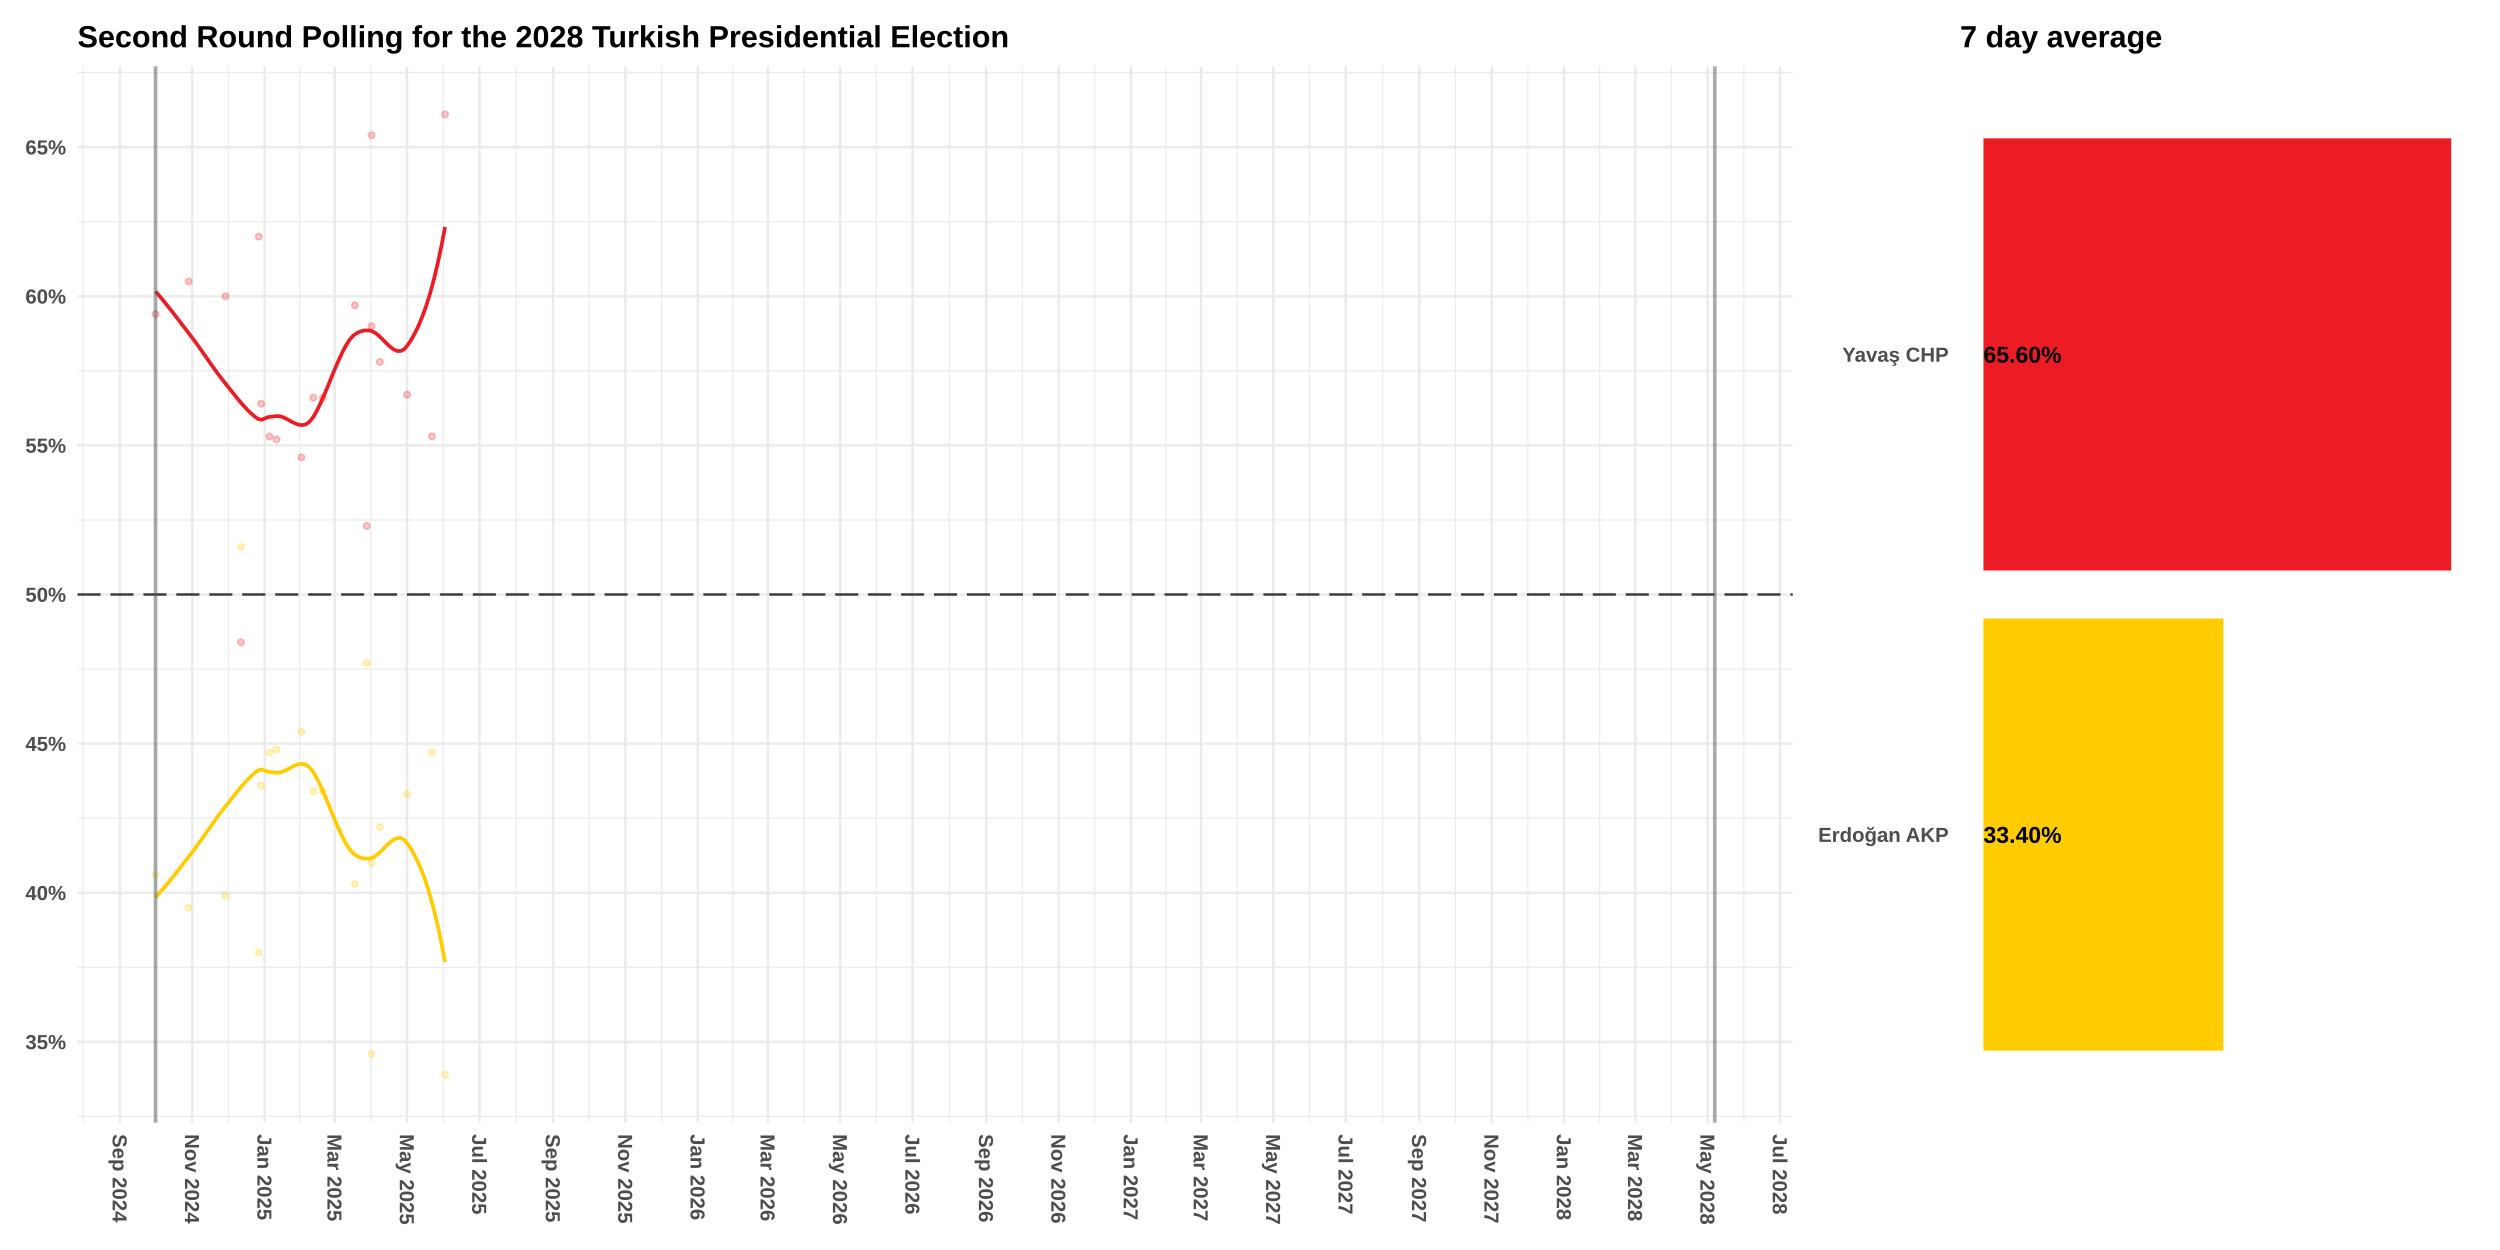
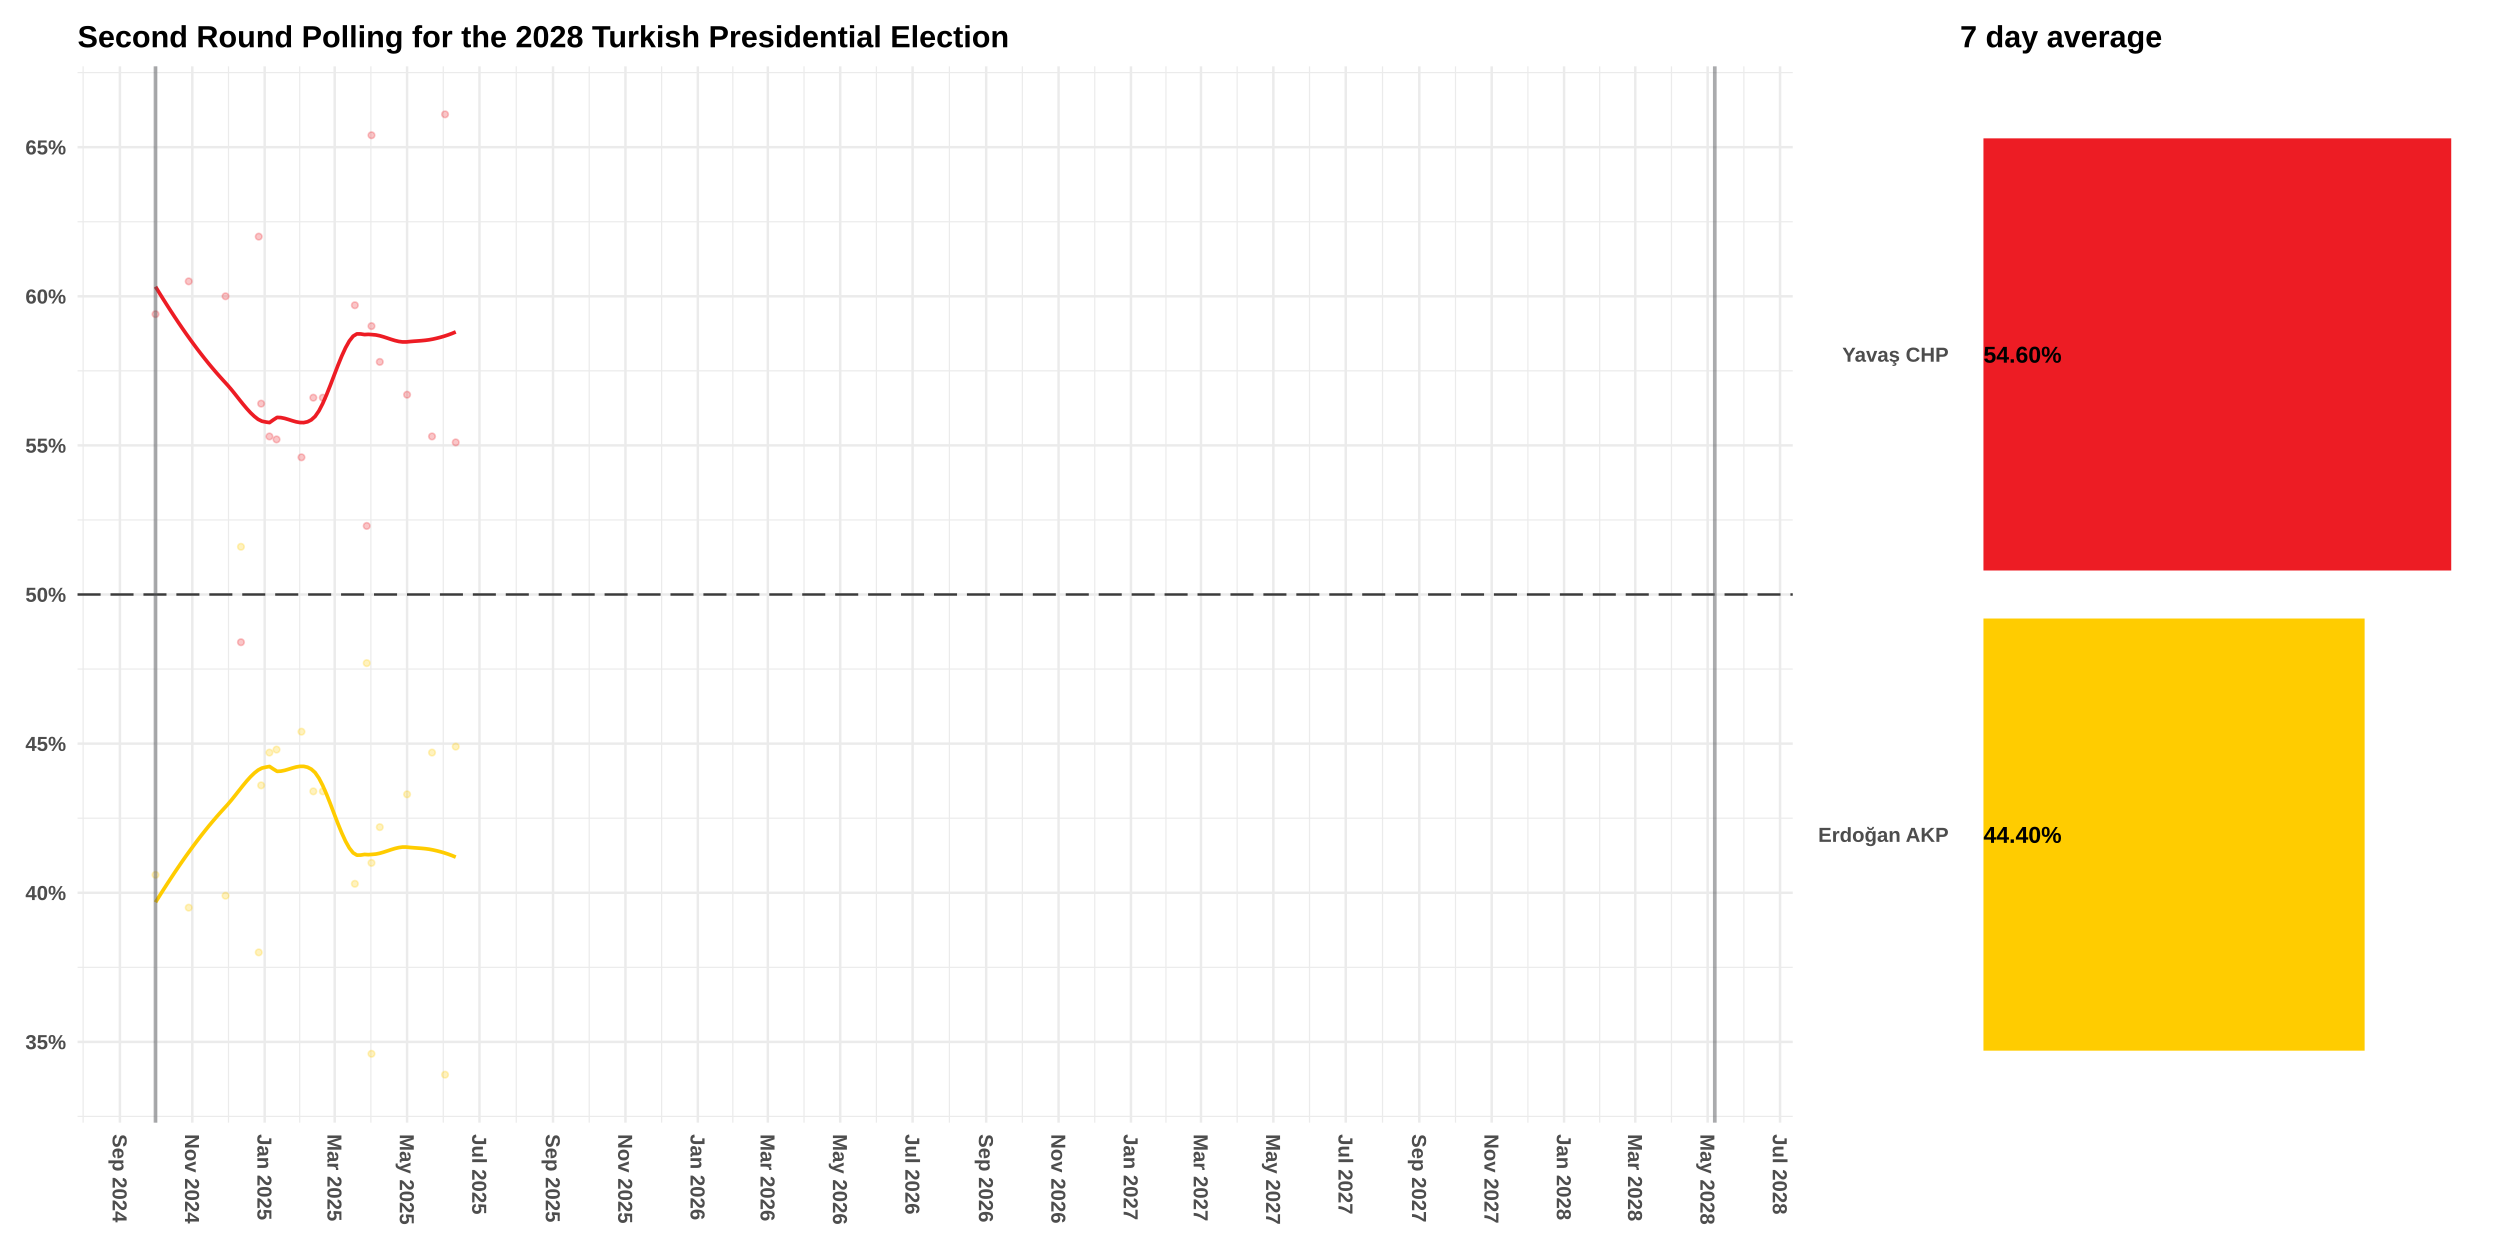
<svg xmlns="http://www.w3.org/2000/svg" width="1080.00pt" height="540.00pt" viewBox="0 0 1080.00 540.00">
  <g class="svglite">
    <defs>
      <style type="text/css">
    line, polyline, polygon, path, rect, circle {
      fill: none;
      stroke: #000000;
      stroke-linecap: round;
      stroke-linejoin: round;
      stroke-miterlimit: 10.00;
    }
    text {
      white-space: pre;
    }
    g.glyphgroup path {
      fill: inherit;
      stroke: none;
    }
  </style>
    </defs>
    <rect width="100%" height="100%" style="stroke: none; fill: #FFFFFF;" />
    <defs>
      <clipPath id="cpMC4wMHwxMDgwLjAwfDAuMDB8NTQwLjAw">
        <rect x="0.00" y="0.00" width="1080.00" height="540.00" />
      </clipPath>
    </defs>
    <g clip-path="url(#cpMC4wMHwxMDgwLjAwfDAuMDB8NTQwLjAw)">
      <rect x="0" y="0.00" width="1080.00" height="540.00" style="stroke-width: 1.07; stroke: #FFFFFF; fill: #FFFFFF;" />
    </g>
    <defs>
      <clipPath id="cpMzMuNTB8MTA2OS4wNHwyOC42Nnw0ODUuMDA=">
        <rect x="33.50" y="28.66" width="1035.54" height="456.34" />
      </clipPath>
    </defs>
    <g clip-path="url(#cpMzMuNTB8MTA2OS4wNHwyOC42Nnw0ODUuMDA=)">
</g>
    <g clip-path="url(#cpMC4wMHwxMDgwLjAwfDAuMDB8NTQwLjAw)">
</g>
    <defs>
      <clipPath id="cpNS40OHw3NzkuOTV8NS40OHw1MzQuNTI=">
        <rect x="5.48" y="5.48" width="774.47" height="529.04" />
      </clipPath>
    </defs>
    <g clip-path="url(#cpNS40OHw3NzkuOTV8NS40OHw1MzQuNTI=)">
      <rect x="5.48" y="5.48" width="774.47" height="529.04" style="stroke-width: 1.07; stroke: #FFFFFF; fill: #FFFFFF;" />
    </g>
    <g clip-path="url(#cpMC4wMHwxMDgwLjAwfDAuMDB8NTQwLjAw)">
</g>
    <defs>
      <clipPath id="cpNzc5Ljk1fDEwNzQuNTJ8NS40OHw1MzQuNTI=">
        <rect x="779.95" y="5.48" width="294.57" height="529.04" />
      </clipPath>
    </defs>
    <g clip-path="url(#cpNzc5Ljk1fDEwNzQuNTJ8NS40OHw1MzQuNTI=)">
      <rect x="779.95" y="5.48" width="294.57" height="529.04" style="stroke-width: 1.07; stroke: #FFFFFF; fill: #FFFFFF;" />
    </g>
    <g clip-path="url(#cpMC4wMHwxMDgwLjAwfDAuMDB8NTQwLjAw)">
</g>
    <defs>
      <clipPath id="cpMzMuNTB8Nzc0LjQ3fDI4LjY2fDQ4NS4wMA==">
        <rect x="33.50" y="28.66" width="740.97" height="456.34" />
      </clipPath>
    </defs>
    <g clip-path="url(#cpMzMuNTB8Nzc0LjQ3fDI4LjY2fDQ4NS4wMA==)">
      <rect x="33.50" y="28.66" width="740.97" height="456.34" style="stroke-width: 1.07; stroke: #FFFFFF; fill: #FFFFFF;" />
      <polyline points="33.50,482.29 774.47,482.29 " style="stroke-width: 0.53; stroke: #EBEBEB; stroke-linecap: butt;" />
      <polyline points="33.50,417.88 774.47,417.88 " style="stroke-width: 0.53; stroke: #EBEBEB; stroke-linecap: butt;" />
      <polyline points="33.50,353.46 774.47,353.46 " style="stroke-width: 0.53; stroke: #EBEBEB; stroke-linecap: butt;" />
      <polyline points="33.50,289.04 774.47,289.04 " style="stroke-width: 0.53; stroke: #EBEBEB; stroke-linecap: butt;" />
      <polyline points="33.50,224.62 774.47,224.62 " style="stroke-width: 0.53; stroke: #EBEBEB; stroke-linecap: butt;" />
      <polyline points="33.50,160.20 774.47,160.20 " style="stroke-width: 0.53; stroke: #EBEBEB; stroke-linecap: butt;" />
      <polyline points="33.50,95.78 774.47,95.78 " style="stroke-width: 0.53; stroke: #EBEBEB; stroke-linecap: butt;" />
      <polyline points="33.50,31.36 774.47,31.36 " style="stroke-width: 0.53; stroke: #EBEBEB; stroke-linecap: butt;" />
      <polyline points="35.91,485.00 35.91,28.66 " style="stroke-width: 0.53; stroke: #EBEBEB; stroke-linecap: butt;" />
      <polyline points="67.44,485.00 67.44,28.66 " style="stroke-width: 0.53; stroke: #EBEBEB; stroke-linecap: butt;" />
      <polyline points="98.71,485.00 98.71,28.66 " style="stroke-width: 0.53; stroke: #EBEBEB; stroke-linecap: butt;" />
      <polyline points="129.47,485.00 129.47,28.66 " style="stroke-width: 0.53; stroke: #EBEBEB; stroke-linecap: butt;" />
      <polyline points="160.22,485.00 160.22,28.66 " style="stroke-width: 0.53; stroke: #EBEBEB; stroke-linecap: butt;" />
      <polyline points="191.50,485.00 191.50,28.66 " style="stroke-width: 0.53; stroke: #EBEBEB; stroke-linecap: butt;" />
      <polyline points="223.02,485.00 223.02,28.66 " style="stroke-width: 0.53; stroke: #EBEBEB; stroke-linecap: butt;" />
      <polyline points="254.55,485.00 254.55,28.66 " style="stroke-width: 0.53; stroke: #EBEBEB; stroke-linecap: butt;" />
      <polyline points="285.82,485.00 285.82,28.66 " style="stroke-width: 0.53; stroke: #EBEBEB; stroke-linecap: butt;" />
      <polyline points="316.58,485.00 316.58,28.66 " style="stroke-width: 0.53; stroke: #EBEBEB; stroke-linecap: butt;" />
      <polyline points="347.34,485.00 347.34,28.66 " style="stroke-width: 0.53; stroke: #EBEBEB; stroke-linecap: butt;" />
      <polyline points="378.61,485.00 378.61,28.66 " style="stroke-width: 0.53; stroke: #EBEBEB; stroke-linecap: butt;" />
      <polyline points="410.14,485.00 410.14,28.66 " style="stroke-width: 0.53; stroke: #EBEBEB; stroke-linecap: butt;" />
      <polyline points="441.66,485.00 441.66,28.66 " style="stroke-width: 0.53; stroke: #EBEBEB; stroke-linecap: butt;" />
      <polyline points="472.93,485.00 472.93,28.66 " style="stroke-width: 0.53; stroke: #EBEBEB; stroke-linecap: butt;" />
      <polyline points="503.69,485.00 503.69,28.66 " style="stroke-width: 0.53; stroke: #EBEBEB; stroke-linecap: butt;" />
      <polyline points="534.45,485.00 534.45,28.66 " style="stroke-width: 0.53; stroke: #EBEBEB; stroke-linecap: butt;" />
      <polyline points="565.72,485.00 565.72,28.66 " style="stroke-width: 0.53; stroke: #EBEBEB; stroke-linecap: butt;" />
      <polyline points="597.25,485.00 597.25,28.66 " style="stroke-width: 0.53; stroke: #EBEBEB; stroke-linecap: butt;" />
      <polyline points="628.78,485.00 628.78,28.66 " style="stroke-width: 0.53; stroke: #EBEBEB; stroke-linecap: butt;" />
      <polyline points="660.05,485.00 660.05,28.66 " style="stroke-width: 0.53; stroke: #EBEBEB; stroke-linecap: butt;" />
      <polyline points="691.06,485.00 691.06,28.66 " style="stroke-width: 0.53; stroke: #EBEBEB; stroke-linecap: butt;" />
      <polyline points="722.08,485.00 722.08,28.66 " style="stroke-width: 0.53; stroke: #EBEBEB; stroke-linecap: butt;" />
      <polyline points="753.35,485.00 753.35,28.66 " style="stroke-width: 0.53; stroke: #EBEBEB; stroke-linecap: butt;" />
      <polyline points="33.50,450.09 774.47,450.09 " style="stroke-width: 1.07; stroke: #EBEBEB; stroke-linecap: butt;" />
      <polyline points="33.50,385.67 774.47,385.67 " style="stroke-width: 1.07; stroke: #EBEBEB; stroke-linecap: butt;" />
      <polyline points="33.50,321.25 774.47,321.25 " style="stroke-width: 1.07; stroke: #EBEBEB; stroke-linecap: butt;" />
      <polyline points="33.50,256.83 774.47,256.83 " style="stroke-width: 1.07; stroke: #EBEBEB; stroke-linecap: butt;" />
      <polyline points="33.50,192.41 774.47,192.41 " style="stroke-width: 1.07; stroke: #EBEBEB; stroke-linecap: butt;" />
      <polyline points="33.50,127.99 774.47,127.99 " style="stroke-width: 1.07; stroke: #EBEBEB; stroke-linecap: butt;" />
      <polyline points="33.50,63.57 774.47,63.57 " style="stroke-width: 1.07; stroke: #EBEBEB; stroke-linecap: butt;" />
      <polyline points="51.80,485.00 51.80,28.66 " style="stroke-width: 1.07; stroke: #EBEBEB; stroke-linecap: butt;" />
      <polyline points="83.07,485.00 83.07,28.66 " style="stroke-width: 1.07; stroke: #EBEBEB; stroke-linecap: butt;" />
      <polyline points="114.34,485.00 114.34,28.66 " style="stroke-width: 1.07; stroke: #EBEBEB; stroke-linecap: butt;" />
      <polyline points="144.59,485.00 144.59,28.66 " style="stroke-width: 1.07; stroke: #EBEBEB; stroke-linecap: butt;" />
      <polyline points="175.86,485.00 175.86,28.66 " style="stroke-width: 1.07; stroke: #EBEBEB; stroke-linecap: butt;" />
      <polyline points="207.13,485.00 207.13,28.66 " style="stroke-width: 1.07; stroke: #EBEBEB; stroke-linecap: butt;" />
      <polyline points="238.91,485.00 238.91,28.66 " style="stroke-width: 1.07; stroke: #EBEBEB; stroke-linecap: butt;" />
      <polyline points="270.19,485.00 270.19,28.66 " style="stroke-width: 1.07; stroke: #EBEBEB; stroke-linecap: butt;" />
      <polyline points="301.46,485.00 301.46,28.66 " style="stroke-width: 1.07; stroke: #EBEBEB; stroke-linecap: butt;" />
      <polyline points="331.70,485.00 331.70,28.66 " style="stroke-width: 1.07; stroke: #EBEBEB; stroke-linecap: butt;" />
      <polyline points="362.97,485.00 362.97,28.66 " style="stroke-width: 1.07; stroke: #EBEBEB; stroke-linecap: butt;" />
      <polyline points="394.24,485.00 394.24,28.66 " style="stroke-width: 1.07; stroke: #EBEBEB; stroke-linecap: butt;" />
      <polyline points="426.03,485.00 426.03,28.66 " style="stroke-width: 1.07; stroke: #EBEBEB; stroke-linecap: butt;" />
      <polyline points="457.30,485.00 457.30,28.66 " style="stroke-width: 1.07; stroke: #EBEBEB; stroke-linecap: butt;" />
      <polyline points="488.57,485.00 488.57,28.66 " style="stroke-width: 1.07; stroke: #EBEBEB; stroke-linecap: butt;" />
      <polyline points="518.82,485.00 518.82,28.66 " style="stroke-width: 1.07; stroke: #EBEBEB; stroke-linecap: butt;" />
      <polyline points="550.09,485.00 550.09,28.66 " style="stroke-width: 1.07; stroke: #EBEBEB; stroke-linecap: butt;" />
      <polyline points="581.36,485.00 581.36,28.66 " style="stroke-width: 1.07; stroke: #EBEBEB; stroke-linecap: butt;" />
      <polyline points="613.14,485.00 613.14,28.66 " style="stroke-width: 1.07; stroke: #EBEBEB; stroke-linecap: butt;" />
      <polyline points="644.41,485.00 644.41,28.66 " style="stroke-width: 1.07; stroke: #EBEBEB; stroke-linecap: butt;" />
      <polyline points="675.68,485.00 675.68,28.66 " style="stroke-width: 1.07; stroke: #EBEBEB; stroke-linecap: butt;" />
      <polyline points="706.44,485.00 706.44,28.66 " style="stroke-width: 1.07; stroke: #EBEBEB; stroke-linecap: butt;" />
      <polyline points="737.71,485.00 737.71,28.66 " style="stroke-width: 1.07; stroke: #EBEBEB; stroke-linecap: butt;" />
      <polyline points="768.98,485.00 768.98,28.66 " style="stroke-width: 1.07; stroke: #EBEBEB; stroke-linecap: butt;" />
      <line x1="33.50" y1="256.83" x2="774.47" y2="256.83" style="stroke-width: 1.07; stroke: #000000; stroke-opacity: 0.75; stroke-dasharray: 9.96,4.27; stroke-linecap: butt;" />
+       <circle cx="196.88" cy="191.12" r="1.42" style="stroke-width: 0.71; stroke: #ED1C24; stroke-opacity: 0.25; fill: #ED1C24; fill-opacity: 0.25;" />
      <circle cx="192.26" cy="49.40" r="1.42" style="stroke-width: 0.71; stroke: #ED1C24; stroke-opacity: 0.25; fill: #ED1C24; fill-opacity: 0.25;" />
      <circle cx="186.63" cy="188.54" r="1.42" style="stroke-width: 0.71; stroke: #ED1C24; stroke-opacity: 0.25; fill: #ED1C24; fill-opacity: 0.25;" />
      <circle cx="175.86" cy="170.51" r="1.42" style="stroke-width: 0.71; stroke: #ED1C24; stroke-opacity: 0.25; fill: #ED1C24; fill-opacity: 0.25;" />
      <circle cx="164.07" cy="156.34" r="1.42" style="stroke-width: 0.71; stroke: #ED1C24; stroke-opacity: 0.25; fill: #ED1C24; fill-opacity: 0.25;" />
      <circle cx="160.48" cy="140.87" r="1.42" style="stroke-width: 0.71; stroke: #ED1C24; stroke-opacity: 0.25; fill: #ED1C24; fill-opacity: 0.25;" />
      <circle cx="160.48" cy="58.42" r="1.42" style="stroke-width: 0.71; stroke: #ED1C24; stroke-opacity: 0.25; fill: #ED1C24; fill-opacity: 0.25;" />
      <circle cx="158.43" cy="227.20" r="1.42" style="stroke-width: 0.71; stroke: #ED1C24; stroke-opacity: 0.25; fill: #ED1C24; fill-opacity: 0.25;" />
      <circle cx="153.30" cy="131.86" r="1.42" style="stroke-width: 0.71; stroke: #ED1C24; stroke-opacity: 0.25; fill: #ED1C24; fill-opacity: 0.25;" />
      <circle cx="139.46" cy="171.80" r="1.42" style="stroke-width: 0.71; stroke: #ED1C24; stroke-opacity: 0.25; fill: #ED1C24; fill-opacity: 0.25;" />
      <circle cx="135.36" cy="171.80" r="1.42" style="stroke-width: 0.71; stroke: #ED1C24; stroke-opacity: 0.25; fill: #ED1C24; fill-opacity: 0.25;" />
      <circle cx="130.23" cy="197.56" r="1.42" style="stroke-width: 0.71; stroke: #ED1C24; stroke-opacity: 0.25; fill: #ED1C24; fill-opacity: 0.25;" />
      <circle cx="119.47" cy="189.83" r="1.42" style="stroke-width: 0.71; stroke: #ED1C24; stroke-opacity: 0.25; fill: #ED1C24; fill-opacity: 0.25;" />
      <circle cx="116.39" cy="188.54" r="1.42" style="stroke-width: 0.71; stroke: #ED1C24; stroke-opacity: 0.25; fill: #ED1C24; fill-opacity: 0.25;" />
      <circle cx="112.81" cy="174.37" r="1.42" style="stroke-width: 0.71; stroke: #ED1C24; stroke-opacity: 0.25; fill: #ED1C24; fill-opacity: 0.25;" />
      <circle cx="111.78" cy="102.22" r="1.42" style="stroke-width: 0.71; stroke: #ED1C24; stroke-opacity: 0.25; fill: #ED1C24; fill-opacity: 0.25;" />
      <circle cx="104.09" cy="277.44" r="1.42" style="stroke-width: 0.71; stroke: #ED1C24; stroke-opacity: 0.25; fill: #ED1C24; fill-opacity: 0.25;" />
      <circle cx="97.43" cy="127.99" r="1.42" style="stroke-width: 0.71; stroke: #ED1C24; stroke-opacity: 0.25; fill: #ED1C24; fill-opacity: 0.25;" />
      <circle cx="81.53" cy="121.55" r="1.42" style="stroke-width: 0.71; stroke: #ED1C24; stroke-opacity: 0.25; fill: #ED1C24; fill-opacity: 0.25;" />
      <circle cx="67.18" cy="135.72" r="1.42" style="stroke-width: 0.71; stroke: #ED1C24; stroke-opacity: 0.25; fill: #ED1C24; fill-opacity: 0.25;" />
+       <circle cx="196.88" cy="322.54" r="1.42" style="stroke-width: 0.71; stroke: #FFCC00; stroke-opacity: 0.25; fill: #FFCC00; fill-opacity: 0.25;" />
      <circle cx="192.26" cy="464.26" r="1.42" style="stroke-width: 0.71; stroke: #FFCC00; stroke-opacity: 0.25; fill: #FFCC00; fill-opacity: 0.25;" />
      <circle cx="186.63" cy="325.11" r="1.42" style="stroke-width: 0.71; stroke: #FFCC00; stroke-opacity: 0.25; fill: #FFCC00; fill-opacity: 0.25;" />
      <circle cx="175.86" cy="343.15" r="1.42" style="stroke-width: 0.71; stroke: #FFCC00; stroke-opacity: 0.25; fill: #FFCC00; fill-opacity: 0.25;" />
      <circle cx="164.07" cy="357.32" r="1.42" style="stroke-width: 0.71; stroke: #FFCC00; stroke-opacity: 0.25; fill: #FFCC00; fill-opacity: 0.25;" />
      <circle cx="160.48" cy="372.78" r="1.42" style="stroke-width: 0.71; stroke: #FFCC00; stroke-opacity: 0.25; fill: #FFCC00; fill-opacity: 0.25;" />
      <circle cx="160.48" cy="455.24" r="1.42" style="stroke-width: 0.71; stroke: #FFCC00; stroke-opacity: 0.25; fill: #FFCC00; fill-opacity: 0.25;" />
      <circle cx="158.43" cy="286.46" r="1.42" style="stroke-width: 0.71; stroke: #FFCC00; stroke-opacity: 0.25; fill: #FFCC00; fill-opacity: 0.25;" />
      <circle cx="153.30" cy="381.80" r="1.42" style="stroke-width: 0.71; stroke: #FFCC00; stroke-opacity: 0.25; fill: #FFCC00; fill-opacity: 0.25;" />
      <circle cx="139.46" cy="341.86" r="1.42" style="stroke-width: 0.71; stroke: #FFCC00; stroke-opacity: 0.25; fill: #FFCC00; fill-opacity: 0.25;" />
      <circle cx="135.36" cy="341.86" r="1.42" style="stroke-width: 0.71; stroke: #FFCC00; stroke-opacity: 0.25; fill: #FFCC00; fill-opacity: 0.25;" />
      <circle cx="130.23" cy="316.09" r="1.42" style="stroke-width: 0.71; stroke: #FFCC00; stroke-opacity: 0.25; fill: #FFCC00; fill-opacity: 0.25;" />
      <circle cx="119.47" cy="323.82" r="1.42" style="stroke-width: 0.71; stroke: #FFCC00; stroke-opacity: 0.25; fill: #FFCC00; fill-opacity: 0.25;" />
      <circle cx="116.39" cy="325.11" r="1.42" style="stroke-width: 0.71; stroke: #FFCC00; stroke-opacity: 0.25; fill: #FFCC00; fill-opacity: 0.25;" />
      <circle cx="112.81" cy="339.28" r="1.42" style="stroke-width: 0.71; stroke: #FFCC00; stroke-opacity: 0.25; fill: #FFCC00; fill-opacity: 0.25;" />
      <circle cx="111.78" cy="411.43" r="1.42" style="stroke-width: 0.71; stroke: #FFCC00; stroke-opacity: 0.25; fill: #FFCC00; fill-opacity: 0.25;" />
      <circle cx="104.09" cy="236.21" r="1.42" style="stroke-width: 0.71; stroke: #FFCC00; stroke-opacity: 0.25; fill: #FFCC00; fill-opacity: 0.25;" />
      <circle cx="97.43" cy="386.95" r="1.42" style="stroke-width: 0.71; stroke: #FFCC00; stroke-opacity: 0.25; fill: #FFCC00; fill-opacity: 0.25;" />
      <circle cx="81.53" cy="392.11" r="1.42" style="stroke-width: 0.71; stroke: #FFCC00; stroke-opacity: 0.25; fill: #FFCC00; fill-opacity: 0.25;" />
      <circle cx="67.18" cy="377.94" r="1.42" style="stroke-width: 0.71; stroke: #FFCC00; stroke-opacity: 0.25; fill: #FFCC00; fill-opacity: 0.25;" />
-       <polyline points="67.18,125.91 68.76,127.72 70.35,129.61 71.93,131.55 73.51,133.54 75.10,135.57 76.68,137.62 78.26,139.68 79.85,141.74 81.43,143.80 83.01,145.88 84.60,148.03 86.18,150.24 87.76,152.49 89.35,154.75 90.93,157.00 92.51,159.22 94.10,161.40 95.68,163.51 97.26,165.53 98.85,167.50 100.43,169.50 102.01,171.47 103.60,173.40 105.18,175.23 106.76,176.95 108.35,178.50 109.93,179.86 111.51,180.99 113.10,181.34 114.68,180.63 116.26,180.08 117.85,179.96 119.43,179.72 121.01,179.84 122.60,180.37 124.18,181.17 125.76,182.06 127.35,182.87 128.93,183.46 130.51,183.66 132.10,183.30 133.68,182.22 135.26,180.26 136.85,177.50 138.43,174.27 140.01,170.70 141.60,166.91 143.18,163.03 144.76,159.19 146.35,155.51 147.93,152.12 149.51,149.14 151.10,146.69 152.68,144.91 154.26,143.83 155.85,143.11 157.43,142.75 159.01,142.74 160.60,143.04 162.18,143.85 163.76,145.13 165.35,146.67 166.93,148.29 168.51,149.79 170.10,150.97 171.68,151.64 173.26,151.60 174.85,150.66 176.43,148.68 178.01,146.17 179.60,143.24 181.18,139.85 182.76,135.93 184.35,131.42 185.93,126.27 187.51,120.41 189.10,113.79 190.68,106.35 192.26,98.03 " style="stroke-width: 1.60; stroke: #ED1C24; stroke-linecap: butt;" />
-       <polyline points="67.18,387.64 68.76,385.90 70.35,384.08 71.93,382.20 73.51,380.27 75.10,378.29 76.68,376.29 78.26,374.27 79.85,372.25 81.43,370.23 83.01,368.18 84.60,366.05 86.18,363.86 87.76,361.62 89.35,359.37 90.93,357.13 92.51,354.90 94.10,352.72 95.68,350.61 97.26,348.58 98.85,346.59 100.43,344.58 102.01,342.57 103.60,340.60 105.18,338.73 106.76,336.97 108.35,335.37 109.93,333.97 111.51,332.81 113.10,332.41 114.68,333.03 116.26,333.50 117.85,333.60 119.43,333.83 121.01,333.69 122.60,333.15 124.18,332.37 125.76,331.50 127.35,330.70 128.93,330.13 130.51,329.96 132.10,330.34 133.68,331.43 135.26,333.40 136.85,336.16 138.43,339.39 140.01,342.96 141.60,346.74 143.18,350.62 144.76,354.46 146.35,358.15 147.93,361.54 149.51,364.52 151.10,366.96 152.68,368.74 154.26,369.83 155.85,370.54 157.43,370.91 159.01,370.92 160.60,370.61 162.18,369.80 163.76,368.53 165.35,366.98 166.93,365.36 168.51,363.87 170.10,362.69 171.68,362.02 173.26,362.06 174.85,363.00 176.43,364.98 178.01,367.49 179.60,370.41 181.18,373.81 182.76,377.73 184.35,382.23 185.93,387.39 187.51,393.24 189.10,399.86 190.68,407.30 192.26,415.63 " style="stroke-width: 1.60; stroke: #FFCC00; stroke-linecap: butt;" />
+       <polyline points="67.18,123.85 68.82,126.52 70.46,129.15 72.11,131.75 73.75,134.30 75.39,136.81 77.03,139.27 78.67,141.68 80.31,144.04 81.96,146.35 83.60,148.61 85.24,150.81 86.88,152.95 88.52,155.04 90.16,157.08 91.81,159.06 93.45,160.98 95.09,162.84 96.73,164.65 98.37,166.44 100.02,168.37 101.66,170.41 103.30,172.49 104.94,174.54 106.58,176.49 108.22,178.29 109.87,179.86 111.51,181.15 113.15,181.96 114.79,182.30 116.43,182.55 118.07,181.39 119.72,180.32 121.36,180.41 123.00,180.75 124.64,181.23 126.28,181.76 127.92,182.23 129.57,182.53 131.21,182.56 132.85,182.21 134.49,181.37 136.13,179.89 137.78,177.50 139.42,174.32 141.06,170.56 142.70,166.43 144.34,162.13 145.98,157.86 147.63,153.83 149.27,150.25 150.91,147.32 152.55,145.23 154.19,144.24 155.83,144.27 157.48,144.54 159.12,144.44 160.76,144.56 162.40,144.71 164.04,145.05 165.68,145.52 167.33,146.06 168.97,146.61 170.61,147.11 172.25,147.50 173.89,147.72 175.54,147.72 177.18,147.55 178.82,147.41 180.46,147.30 182.10,147.17 183.74,147.01 185.39,146.79 187.03,146.49 188.67,146.12 190.31,145.70 191.95,145.22 193.59,144.68 195.24,144.07 196.88,143.39 " style="stroke-width: 1.60; stroke: #ED1C24; stroke-linecap: butt;" />
+       <polyline points="67.18,389.79 68.82,387.16 70.46,384.57 72.11,382.01 73.75,379.50 75.39,377.02 77.03,374.59 78.67,372.20 80.31,369.86 81.96,367.57 83.60,365.33 85.24,363.15 86.88,361.01 88.52,358.93 90.16,356.89 91.81,354.92 93.45,352.99 95.09,351.13 96.73,349.32 98.37,347.53 100.02,345.58 101.66,343.53 103.30,341.44 104.94,339.37 106.58,337.39 108.22,335.57 109.87,333.97 111.51,332.67 113.15,331.81 114.79,331.42 116.43,331.12 118.07,332.21 119.72,333.22 121.36,333.13 123.00,332.79 124.64,332.31 126.28,331.80 127.92,331.35 129.57,331.07 131.21,331.07 132.85,331.44 134.49,332.29 136.13,333.76 137.78,336.16 139.42,339.34 141.06,343.09 142.70,347.22 144.34,351.53 145.98,355.79 147.63,359.82 149.27,363.41 150.91,366.34 152.55,368.42 154.19,369.42 155.83,369.39 157.48,369.12 159.12,369.22 160.76,369.10 162.40,368.95 164.04,368.61 165.68,368.14 167.33,367.60 168.97,367.05 170.61,366.55 172.25,366.16 173.89,365.93 175.54,365.94 177.18,366.11 178.82,366.24 180.46,366.36 182.10,366.48 183.74,366.64 185.39,366.86 187.03,367.17 188.67,367.54 190.31,367.96 191.95,368.44 193.59,368.98 195.24,369.59 196.88,370.27 " style="stroke-width: 1.60; stroke: #FFCC00; stroke-linecap: butt;" />
      <line x1="67.18" y1="485.00" x2="67.18" y2="28.66" style="stroke-width: 1.60; stroke: #56595C; stroke-opacity: 0.50; stroke-linecap: butt;" />
      <line x1="740.79" y1="485.00" x2="740.79" y2="28.66" style="stroke-width: 1.60; stroke: #56595C; stroke-opacity: 0.50; stroke-linecap: butt;" />
    </g>
    <g clip-path="url(#cpMC4wMHwxMDgwLjAwfDAuMDB8NTQwLjAw)">
      <text x="28.57" y="453.24" text-anchor="end" style="font-size: 8.80px; font-weight: bold;fill: #4D4D4D; font-family: &quot;Arial&quot;;" textLength="17.61px" lengthAdjust="spacingAndGlyphs">35%</text>
      <text x="28.57" y="388.82" text-anchor="end" style="font-size: 8.80px; font-weight: bold;fill: #4D4D4D; font-family: &quot;Arial&quot;;" textLength="17.61px" lengthAdjust="spacingAndGlyphs">40%</text>
      <text x="28.57" y="324.40" text-anchor="end" style="font-size: 8.80px; font-weight: bold;fill: #4D4D4D; font-family: &quot;Arial&quot;;" textLength="17.61px" lengthAdjust="spacingAndGlyphs">45%</text>
      <text x="28.57" y="259.98" text-anchor="end" style="font-size: 8.80px; font-weight: bold;fill: #4D4D4D; font-family: &quot;Arial&quot;;" textLength="17.61px" lengthAdjust="spacingAndGlyphs">50%</text>
      <text x="28.57" y="195.56" text-anchor="end" style="font-size: 8.80px; font-weight: bold;fill: #4D4D4D; font-family: &quot;Arial&quot;;" textLength="17.61px" lengthAdjust="spacingAndGlyphs">55%</text>
      <text x="28.57" y="131.14" text-anchor="end" style="font-size: 8.80px; font-weight: bold;fill: #4D4D4D; font-family: &quot;Arial&quot;;" textLength="17.61px" lengthAdjust="spacingAndGlyphs">60%</text>
      <text x="28.57" y="66.72" text-anchor="end" style="font-size: 8.80px; font-weight: bold;fill: #4D4D4D; font-family: &quot;Arial&quot;;" textLength="17.61px" lengthAdjust="spacingAndGlyphs">65%</text>
      <text transform="translate(48.65,489.93) rotate(-270)" style="font-size: 8.80px; font-weight: bold;fill: #4D4D4D; font-family: &quot;Arial&quot;;" textLength="38.14px" lengthAdjust="spacingAndGlyphs">Sep 2024</text>
      <text transform="translate(79.92,489.93) rotate(-270)" style="font-size: 8.80px; font-weight: bold;fill: #4D4D4D; font-family: &quot;Arial&quot;;" textLength="38.62px" lengthAdjust="spacingAndGlyphs">Nov 2024</text>
      <text transform="translate(111.19,489.93) rotate(-270)" style="font-size: 8.80px; font-weight: bold;fill: #4D4D4D; font-family: &quot;Arial&quot;;" textLength="37.16px" lengthAdjust="spacingAndGlyphs">Jan 2025</text>
      <text transform="translate(141.44,489.93) rotate(-270)" style="font-size: 8.80px; font-weight: bold;fill: #4D4D4D; font-family: &quot;Arial&quot;;" textLength="37.64px" lengthAdjust="spacingAndGlyphs">Mar 2025</text>
      <text transform="translate(172.71,489.93) rotate(-270)" style="font-size: 8.80px; font-weight: bold;fill: #4D4D4D; font-family: &quot;Arial&quot;;" textLength="39.11px" lengthAdjust="spacingAndGlyphs">May 2025</text>
      <text transform="translate(203.98,489.93) rotate(-270)" style="font-size: 8.80px; font-weight: bold;fill: #4D4D4D; font-family: &quot;Arial&quot;;" textLength="34.70px" lengthAdjust="spacingAndGlyphs">Jul 2025</text>
      <text transform="translate(235.76,489.93) rotate(-270)" style="font-size: 8.80px; font-weight: bold;fill: #4D4D4D; font-family: &quot;Arial&quot;;" textLength="38.14px" lengthAdjust="spacingAndGlyphs">Sep 2025</text>
      <text transform="translate(267.04,489.93) rotate(-270)" style="font-size: 8.80px; font-weight: bold;fill: #4D4D4D; font-family: &quot;Arial&quot;;" textLength="38.62px" lengthAdjust="spacingAndGlyphs">Nov 2025</text>
      <text transform="translate(298.31,489.93) rotate(-270)" style="font-size: 8.80px; font-weight: bold;fill: #4D4D4D; font-family: &quot;Arial&quot;;" textLength="37.16px" lengthAdjust="spacingAndGlyphs">Jan 2026</text>
      <text transform="translate(328.55,489.93) rotate(-270)" style="font-size: 8.80px; font-weight: bold;fill: #4D4D4D; font-family: &quot;Arial&quot;;" textLength="37.64px" lengthAdjust="spacingAndGlyphs">Mar 2026</text>
      <text transform="translate(359.82,489.93) rotate(-270)" style="font-size: 8.80px; font-weight: bold;fill: #4D4D4D; font-family: &quot;Arial&quot;;" textLength="39.11px" lengthAdjust="spacingAndGlyphs">May 2026</text>
      <text transform="translate(391.09,489.93) rotate(-270)" style="font-size: 8.80px; font-weight: bold;fill: #4D4D4D; font-family: &quot;Arial&quot;;" textLength="34.70px" lengthAdjust="spacingAndGlyphs">Jul 2026</text>
      <text transform="translate(422.88,489.93) rotate(-270)" style="font-size: 8.80px; font-weight: bold;fill: #4D4D4D; font-family: &quot;Arial&quot;;" textLength="38.14px" lengthAdjust="spacingAndGlyphs">Sep 2026</text>
      <text transform="translate(454.15,489.93) rotate(-270)" style="font-size: 8.80px; font-weight: bold;fill: #4D4D4D; font-family: &quot;Arial&quot;;" textLength="38.62px" lengthAdjust="spacingAndGlyphs">Nov 2026</text>
      <text transform="translate(485.42,489.93) rotate(-270)" style="font-size: 8.80px; font-weight: bold;fill: #4D4D4D; font-family: &quot;Arial&quot;;" textLength="37.16px" lengthAdjust="spacingAndGlyphs">Jan 2027</text>
      <text transform="translate(515.67,489.93) rotate(-270)" style="font-size: 8.80px; font-weight: bold;fill: #4D4D4D; font-family: &quot;Arial&quot;;" textLength="37.64px" lengthAdjust="spacingAndGlyphs">Mar 2027</text>
      <text transform="translate(546.94,489.93) rotate(-270)" style="font-size: 8.80px; font-weight: bold;fill: #4D4D4D; font-family: &quot;Arial&quot;;" textLength="39.11px" lengthAdjust="spacingAndGlyphs">May 2027</text>
      <text transform="translate(578.21,489.93) rotate(-270)" style="font-size: 8.80px; font-weight: bold;fill: #4D4D4D; font-family: &quot;Arial&quot;;" textLength="34.70px" lengthAdjust="spacingAndGlyphs">Jul 2027</text>
      <text transform="translate(609.99,489.93) rotate(-270)" style="font-size: 8.80px; font-weight: bold;fill: #4D4D4D; font-family: &quot;Arial&quot;;" textLength="38.14px" lengthAdjust="spacingAndGlyphs">Sep 2027</text>
      <text transform="translate(641.26,489.93) rotate(-270)" style="font-size: 8.80px; font-weight: bold;fill: #4D4D4D; font-family: &quot;Arial&quot;;" textLength="38.62px" lengthAdjust="spacingAndGlyphs">Nov 2027</text>
      <text transform="translate(672.53,489.93) rotate(-270)" style="font-size: 8.80px; font-weight: bold;fill: #4D4D4D; font-family: &quot;Arial&quot;;" textLength="37.16px" lengthAdjust="spacingAndGlyphs">Jan 2028</text>
      <text transform="translate(703.29,489.93) rotate(-270)" style="font-size: 8.80px; font-weight: bold;fill: #4D4D4D; font-family: &quot;Arial&quot;;" textLength="37.64px" lengthAdjust="spacingAndGlyphs">Mar 2028</text>
      <text transform="translate(734.56,489.93) rotate(-270)" style="font-size: 8.80px; font-weight: bold;fill: #4D4D4D; font-family: &quot;Arial&quot;;" textLength="39.11px" lengthAdjust="spacingAndGlyphs">May 2028</text>
      <text transform="translate(765.83,489.93) rotate(-270)" style="font-size: 8.80px; font-weight: bold;fill: #4D4D4D; font-family: &quot;Arial&quot;;" textLength="34.70px" lengthAdjust="spacingAndGlyphs">Jul 2028</text>
      <text x="33.50" y="20.41" style="font-size: 13.20px; font-weight: bold; font-family: &quot;Arial&quot;;" textLength="401.94px" lengthAdjust="spacingAndGlyphs">Second Round Polling for the 2028 Turkish Presidential Election</text>
    </g>
    <defs>
      <clipPath id="cpODQ2Ljc1fDEwNjkuMDR8MjguNjZ8NDg1LjAw">
        <rect x="846.75" y="28.66" width="222.29" height="456.34" />
      </clipPath>
    </defs>
    <g clip-path="url(#cpODQ2Ljc1fDEwNjkuMDR8MjguNjZ8NDg1LjAw)">
      <rect x="846.75" y="28.66" width="222.29" height="456.34" style="stroke-width: 1.07; stroke: #FFFFFF; fill: #FFFFFF;" />
      <rect x="856.85" y="59.77" width="202.08" height="186.69" style="stroke-width: 1.07; stroke: none; stroke-linecap: butt; stroke-linejoin: miter; fill: #ED1C24;" />
-       <rect x="856.85" y="267.20" width="103.64" height="186.69" style="stroke-width: 1.07; stroke: none; stroke-linecap: butt; stroke-linejoin: miter; fill: #FFCC00;" />
-       <text x="856.85" y="156.68" style="font-size: 9.96px; font-weight: bold; font-family: &quot;Arial&quot;;" textLength="33.73px" lengthAdjust="spacingAndGlyphs">65.60%</text>
-       <text x="856.85" y="364.11" style="font-size: 9.96px; font-weight: bold; font-family: &quot;Arial&quot;;" textLength="33.73px" lengthAdjust="spacingAndGlyphs">33.40%</text>
+       <rect x="856.85" y="267.20" width="164.67" height="186.69" style="stroke-width: 1.07; stroke: none; stroke-linecap: butt; stroke-linejoin: miter; fill: #FFCC00;" />
+       <text x="856.85" y="156.68" style="font-size: 9.96px; font-weight: bold; font-family: &quot;Arial&quot;;" textLength="33.73px" lengthAdjust="spacingAndGlyphs">54.60%</text>
+       <text x="856.85" y="364.11" style="font-size: 9.96px; font-weight: bold; font-family: &quot;Arial&quot;;" textLength="33.73px" lengthAdjust="spacingAndGlyphs">44.40%</text>
    </g>
    <g clip-path="url(#cpMC4wMHwxMDgwLjAwfDAuMDB8NTQwLjAw)">
      <text x="841.82" y="363.69" text-anchor="end" style="font-size: 8.80px; font-weight: bold;fill: #4D4D4D; font-family: &quot;Arial&quot;;" textLength="56.39px" lengthAdjust="spacingAndGlyphs">Erdoğan AKP</text>
      <text x="841.82" y="156.26" text-anchor="end" style="font-size: 8.80px; font-weight: bold;fill: #4D4D4D; font-family: &quot;Arial&quot;;" textLength="45.98px" lengthAdjust="spacingAndGlyphs">Yavaş CHP</text>
      <text x="846.75" y="20.41" style="font-size: 13.20px; font-weight: bold; font-family: &quot;Arial&quot;;" textLength="87.19px" lengthAdjust="spacingAndGlyphs">7 day average</text>
    </g>
  </g>
</svg>
